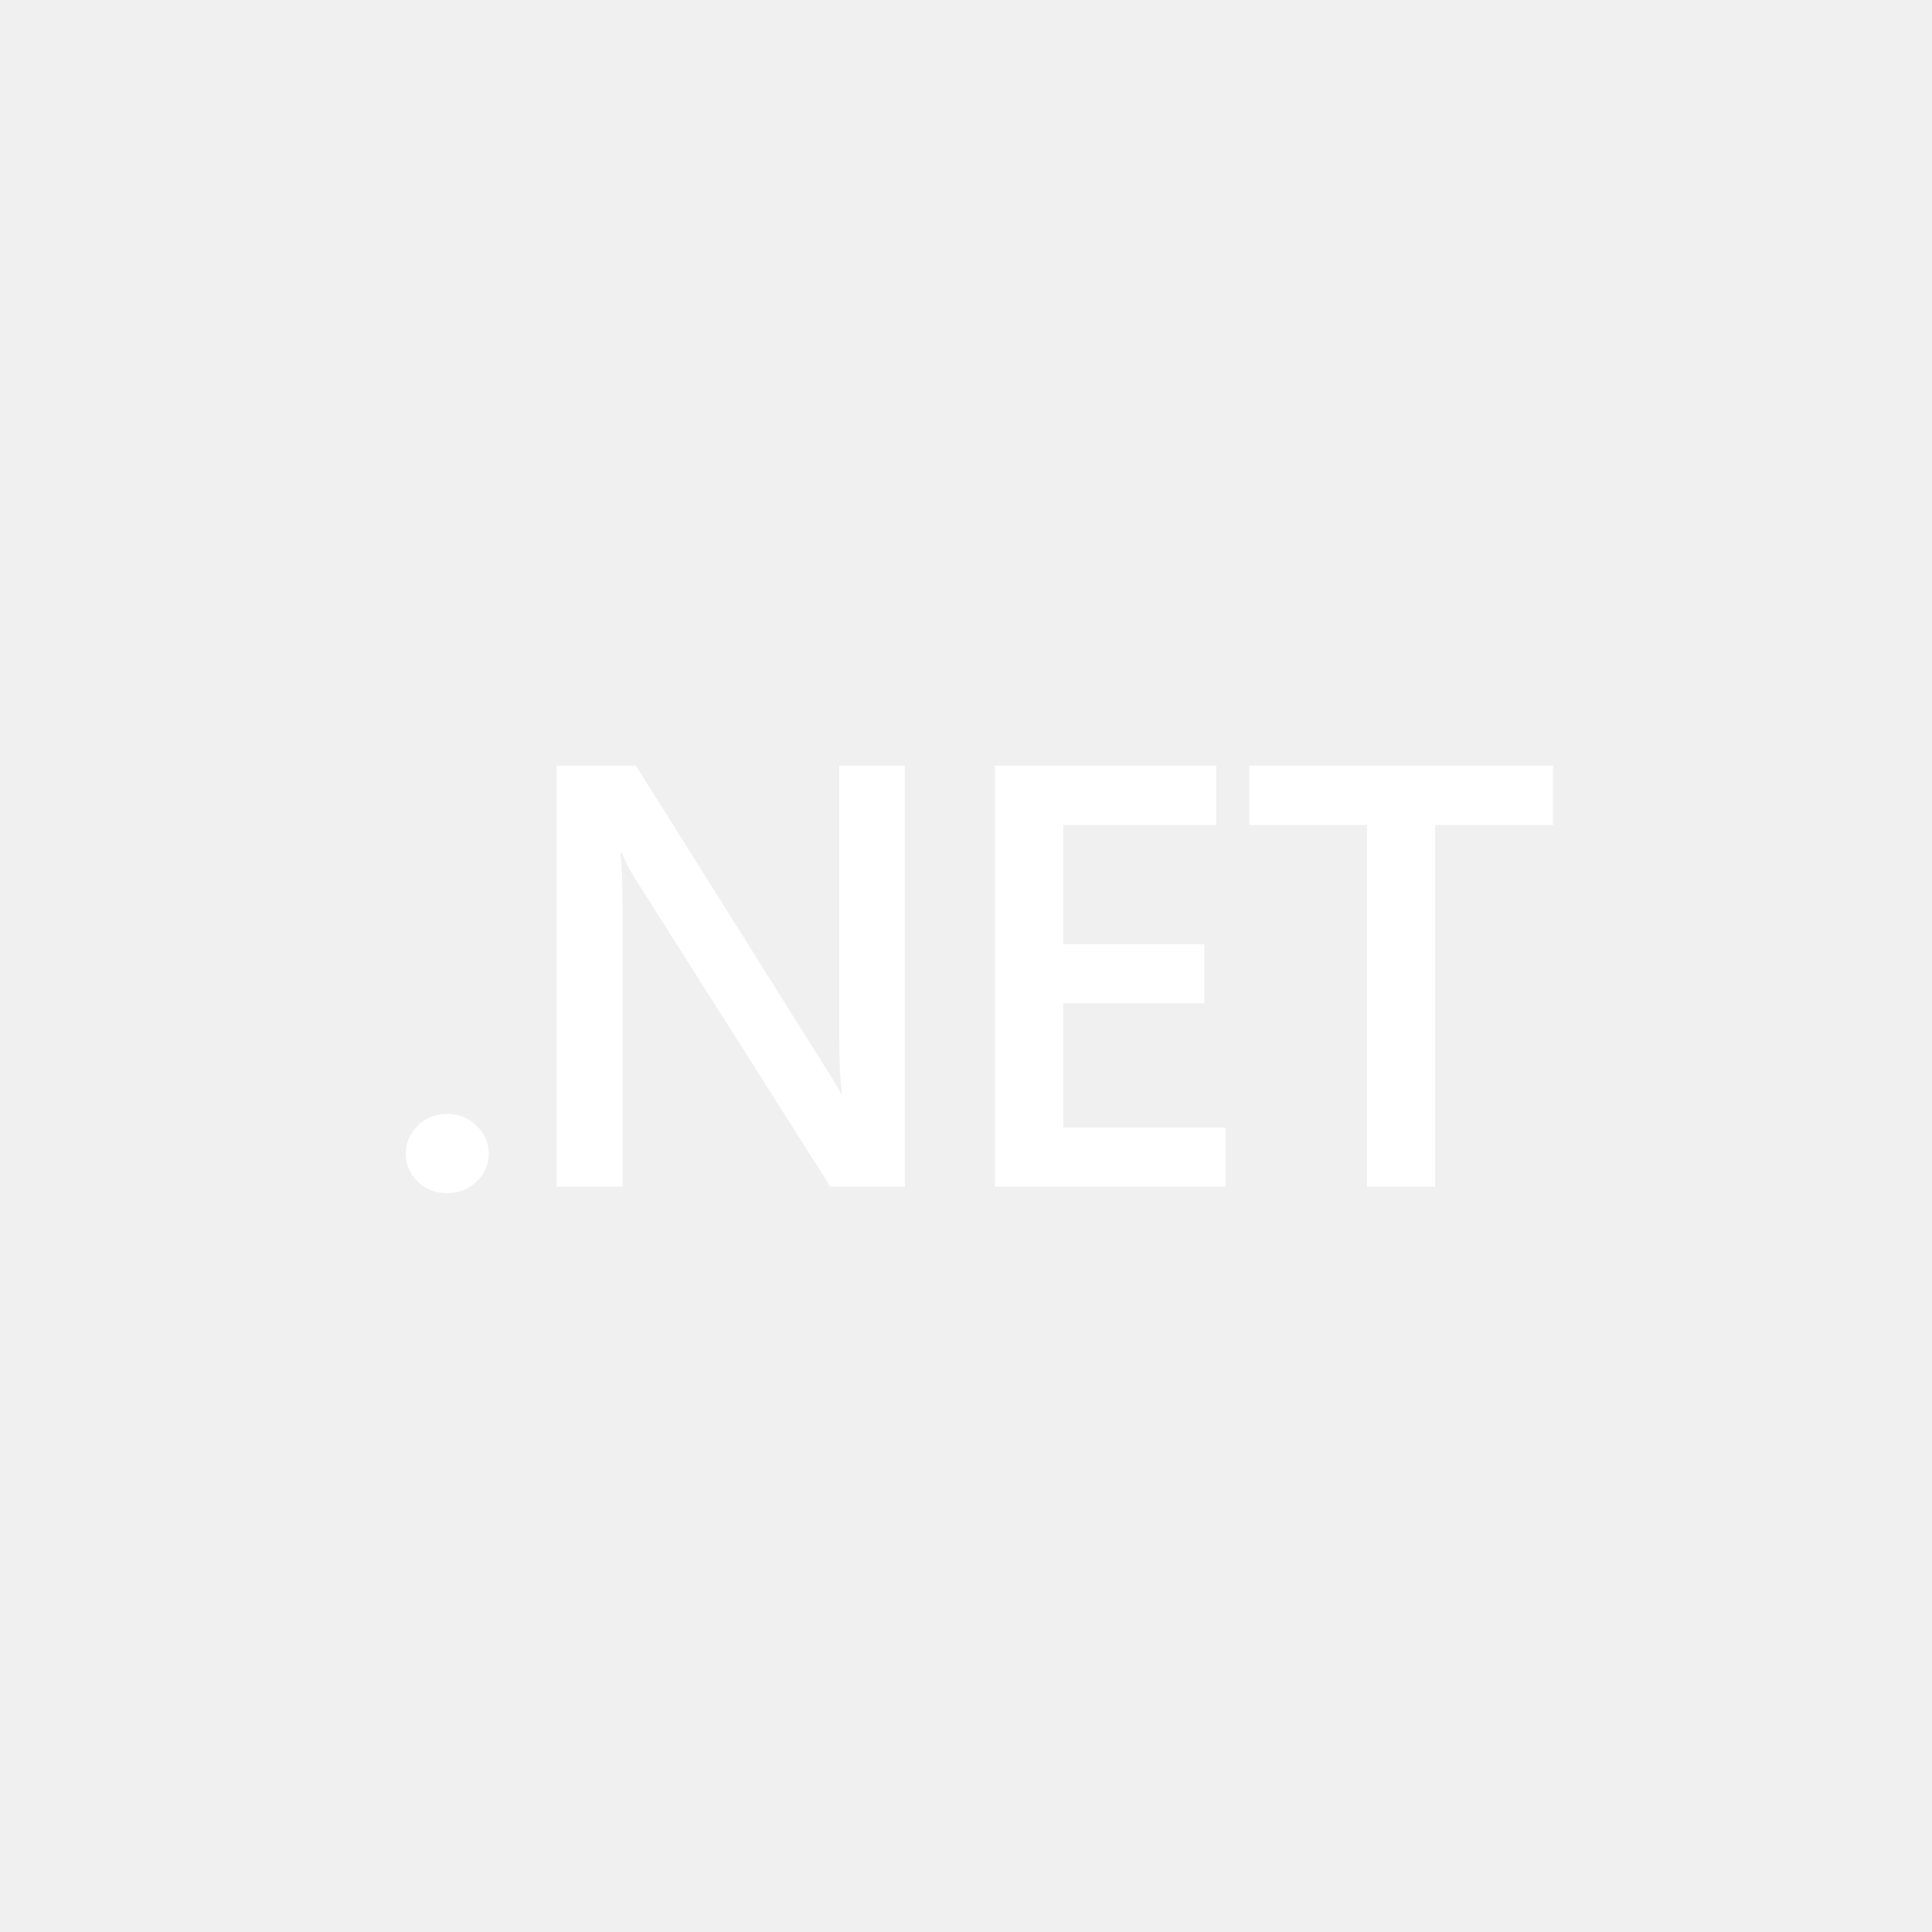
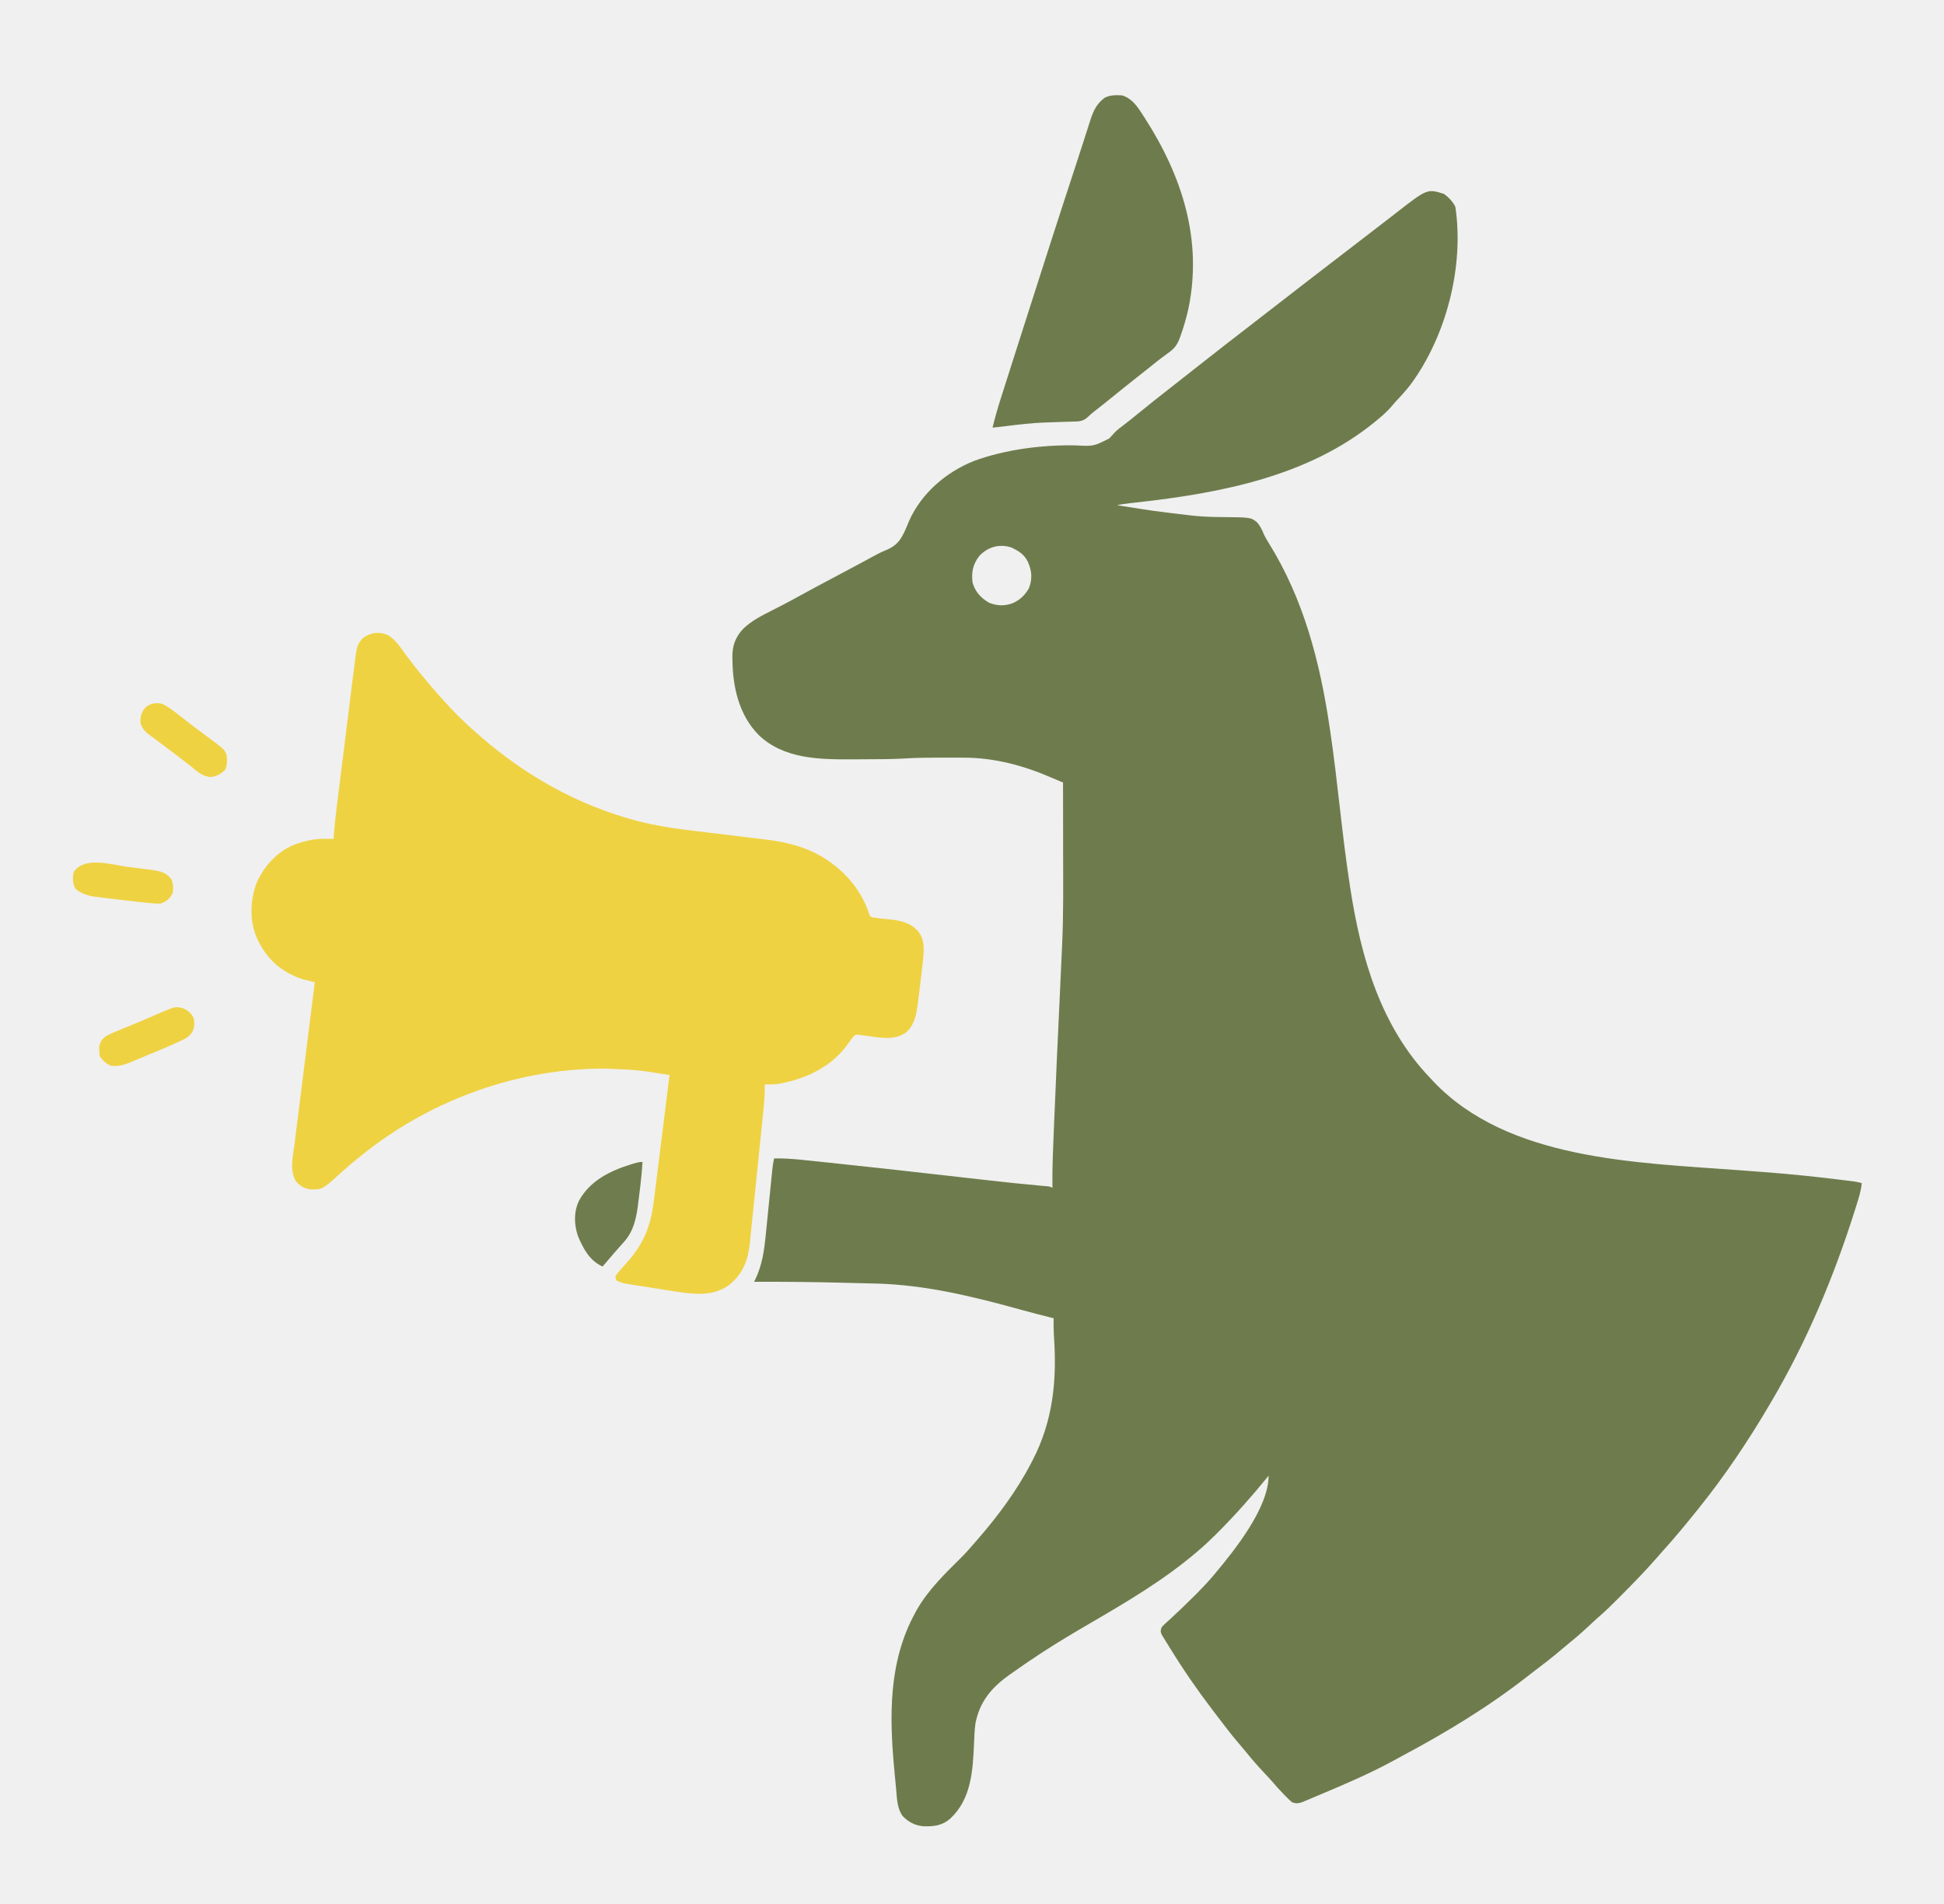
- <svg xmlns="http://www.w3.org/2000/svg" width="456" height="456" viewBox="0 0 456 456" version="1.1" xml:space="preserve" style="fill-rule:evenodd;clip-rule:evenodd;stroke-linejoin:round;stroke-miterlimit:2;">
-   <path d="m 105.5,281.609 c -2.703,0 -5.001,-0.9 -6.893,-2.702 -1.892,-1.848 -2.838,-4.042 -2.838,-6.582 0,-2.587 0.946,-4.804 2.838,-6.652 1.892,-1.848 4.19,-2.772 6.893,-2.772 2.748,0 5.068,0.924 6.96,2.772 1.937,1.848 2.906,4.064 2.906,6.652 0,2.54 -0.968,4.734 -2.906,6.582 -1.892,1.802 -4.212,2.702 -6.96,2.702 z" style="fill:#ffffff;fill-rule:nonzero;stroke-width:0.838" />
-   <path d="M 213.561,280.084 H 195.99 L 149.7,207.054 c -1.171,-1.848 -2.14,-3.765 -2.906,-5.751 h -0.406 c 0.361,2.125 0.541,6.675 0.541,13.65 v 65.132 h -15.543 v -99.36 h 18.719 l 44.737,71.298 c 1.892,2.957 3.109,4.989 3.649,6.098 h 0.27 c -0.45,-2.632 -0.676,-7.09 -0.676,-13.373 v -64.023 h 15.476 z" style="fill:#ffffff;fill-rule:nonzero;stroke-width:0.838" />
-   <path d="m 289.251,280.084 h -54.401 v -99.36 h 52.238 v 13.997 h -36.154 v 28.131 h 33.316 v 13.927 h -33.316 v 29.378 h 38.316 z" style="fill:#ffffff;fill-rule:nonzero;stroke-width:0.838" />
-   <path d="M 366.565,194.721 H 338.722 v 85.363 h -16.084 v -85.363 h -27.775 v -13.997 h 71.701 z" style="fill:#ffffff;fill-rule:nonzero;stroke-width:0.838" />
+ <svg xmlns="http://www.w3.org/2000/svg" version="1.1" width="1655" height="1620">
+   <path d="M0 0 C3.955 2.919 7.411 6.51 9.625 10.938 C17.234 61.663 1.913 121.019 -28.418 162.121 C-32.413 167.372 -36.831 172.156 -41.375 176.938 C-42.59 178.348 -43.799 179.764 -45 181.188 C-48.489 185.176 -52.279 188.582 -56.375 191.938 C-57.373 192.761 -58.37 193.585 -59.398 194.434 C-115.67 240.19 -189.519 254.445 -259.78 262.377 C-260.65 262.476 -261.519 262.574 -262.415 262.675 C-264.042 262.858 -265.67 263.038 -267.299 263.215 C-271.035 263.63 -274.704 264.121 -278.375 264.938 C-246.617 270 -246.617 270 -214.688 273.75 C-213.454 273.869 -212.22 273.989 -210.948 274.112 C-203.877 274.733 -196.899 274.995 -189.805 275.027 C-164.505 275.253 -164.505 275.253 -159.152 279.555 C-156.54 282.523 -154.99 285.851 -153.48 289.479 C-152.233 292.253 -150.735 294.741 -149.125 297.32 C-119.49 344.925 -105.716 398.294 -97.508 453.195 C-97.381 454.038 -97.255 454.881 -97.124 455.749 C-93.737 478.416 -91.155 501.178 -88.536 523.943 C-86.065 545.419 -83.534 566.866 -80.242 588.234 C-80.062 589.408 -80.062 589.408 -79.879 590.605 C-70.72 649.987 -54.024 708.701 -11.375 752.938 C-10.612 753.764 -9.849 754.59 -9.062 755.441 C54.436 822.265 162.638 824.383 251.904 831.001 C258.019 831.454 264.135 831.913 270.25 832.375 C270.915 832.425 271.58 832.475 272.265 832.527 C295.773 834.303 319.161 836.728 342.547 839.703 C343.417 839.813 344.286 839.924 345.182 840.037 C346.377 840.193 346.377 840.193 347.597 840.353 C348.283 840.442 348.969 840.531 349.676 840.623 C351.697 840.949 353.647 841.413 355.625 841.938 C354.962 848.857 352.834 855.266 350.75 861.875 C350.553 862.503 350.356 863.131 350.152 863.779 C332.214 920.857 309.051 976.319 278.625 1027.938 C278.116 1028.805 277.608 1029.673 277.083 1030.566 C259.015 1061.308 239.002 1091.157 216.625 1118.938 C216.109 1119.579 215.594 1120.221 215.062 1120.882 C205.535 1132.726 195.879 1144.444 185.652 1155.695 C183.885 1157.65 182.156 1159.628 180.438 1161.625 C170.638 1172.812 160.25 1183.414 149.75 1193.938 C149.21 1194.48 148.671 1195.022 148.115 1195.581 C142.69 1201.026 137.252 1206.406 131.404 1211.403 C128.454 1213.947 125.646 1216.64 122.812 1219.312 C117.82 1223.984 112.719 1228.436 107.379 1232.711 C104.913 1234.705 102.499 1236.748 100.096 1238.816 C92.506 1245.338 84.595 1251.396 76.612 1257.427 C74.848 1258.768 73.098 1260.124 71.355 1261.492 C38.125 1287.514 1.58 1309.662 -35.619 1329.463 C-38.073 1330.776 -40.515 1332.108 -42.953 1333.449 C-63.537 1344.678 -85.256 1353.93 -106.865 1362.989 C-108.363 1363.617 -109.859 1364.25 -111.353 1364.887 C-113.433 1365.772 -115.52 1366.638 -117.609 1367.5 C-118.798 1367.996 -119.986 1368.493 -121.21 1369.004 C-124.546 1369.988 -126.13 1370.095 -129.375 1368.938 C-131.494 1367.133 -133.352 1365.385 -135.25 1363.375 C-135.782 1362.826 -136.315 1362.278 -136.864 1361.712 C-140.156 1358.296 -143.337 1354.798 -146.41 1351.184 C-148.565 1348.72 -150.793 1346.338 -153.034 1343.952 C-158.289 1338.356 -163.347 1332.688 -168.148 1326.691 C-170.142 1324.226 -172.185 1321.812 -174.253 1319.409 C-180.741 1311.858 -186.791 1304.004 -192.778 1296.053 C-194.279 1294.064 -195.79 1292.084 -197.305 1290.105 C-210.091 1273.332 -222.1 1255.967 -233.119 1237.982 C-234.301 1236.058 -235.5 1234.146 -236.703 1232.234 C-237.358 1231.167 -238.013 1230.1 -238.688 1229 C-239.241 1228.104 -239.794 1227.208 -240.363 1226.285 C-241.563 1223.501 -241.405 1222.727 -240.375 1219.938 C-239.018 1218.332 -239.018 1218.332 -237.262 1216.75 C-236.6 1216.143 -235.939 1215.537 -235.257 1214.912 C-234.533 1214.26 -233.809 1213.609 -233.062 1212.938 C-226.148 1206.576 -219.393 1200.083 -212.75 1193.438 C-211.922 1192.614 -211.094 1191.79 -210.241 1190.941 C-205.413 1186.103 -200.787 1181.158 -196.375 1175.938 C-195.646 1175.077 -195.646 1175.077 -194.902 1174.198 C-178.112 1154.126 -149.375 1118.296 -149.375 1090.938 C-149.885 1091.569 -150.396 1092.201 -150.922 1092.852 C-163.946 1108.878 -177.55 1124.178 -192.125 1138.812 C-192.917 1139.609 -193.709 1140.406 -194.526 1141.227 C-199.314 1146.003 -204.219 1150.563 -209.375 1154.938 C-210.011 1155.48 -210.647 1156.023 -211.303 1156.583 C-238.902 1179.978 -269.702 1198.142 -300.871 1216.309 C-314.532 1224.274 -328.123 1232.3 -341.375 1240.938 C-342.117 1241.42 -342.859 1241.902 -343.624 1242.399 C-352.212 1248.001 -360.667 1253.776 -369 1259.75 C-369.722 1260.265 -370.444 1260.78 -371.188 1261.31 C-385.738 1271.847 -395.523 1283.822 -398.953 1301.903 C-399.745 1307.599 -399.907 1313.341 -400.151 1319.082 C-401.164 1341.918 -402.494 1366.238 -420.312 1382.75 C-427.159 1388.869 -434.571 1389.651 -443.418 1389.348 C-450.623 1388.601 -455.844 1385.851 -460.875 1380.688 C-465.557 1374.412 -465.726 1366.04 -466.41 1358.469 C-466.536 1357.15 -466.536 1357.15 -466.663 1355.805 C-466.838 1353.953 -467.01 1352.1 -467.18 1350.248 C-467.434 1347.472 -467.698 1344.697 -467.963 1341.922 C-472.291 1296.018 -473.095 1249.448 -450.375 1207.938 C-449.883 1207.026 -449.39 1206.115 -448.883 1205.176 C-439.252 1188.282 -425.077 1174.523 -411.372 1160.948 C-407.498 1157.1 -403.902 1153.102 -400.375 1148.938 C-399.089 1147.468 -399.089 1147.468 -397.777 1145.969 C-380.035 1125.652 -363.818 1103.937 -351.375 1079.938 C-351.038 1079.295 -350.701 1078.652 -350.354 1077.99 C-332.638 1043.761 -329.494 1009.277 -332.161 971.505 C-332.452 966.645 -332.468 961.804 -332.375 956.938 C-333.263 956.722 -334.151 956.506 -335.066 956.284 C-343.182 954.288 -351.256 952.174 -359.312 949.949 C-400.608 938.553 -441.331 928.413 -484.367 927.402 C-486.12 927.359 -487.873 927.316 -489.625 927.272 C-493.302 927.182 -496.978 927.094 -500.654 927.008 C-504.338 926.921 -508.022 926.831 -511.706 926.737 C-536.934 926.094 -562.139 925.804 -587.375 925.938 C-587.049 925.283 -586.723 924.628 -586.387 923.953 C-580.344 911.333 -578.704 898.839 -577.367 885.098 C-577.195 883.4 -577.023 881.703 -576.849 880.006 C-576.398 875.575 -575.957 871.143 -575.519 866.711 C-574.813 859.594 -574.091 852.478 -573.371 845.363 C-573.121 842.887 -572.876 840.412 -572.631 837.936 C-572.479 836.418 -572.327 834.901 -572.175 833.383 C-572.109 832.7 -572.042 832.017 -571.974 831.313 C-571.62 827.804 -571.137 824.382 -570.375 820.938 C-562.007 820.739 -553.852 821.347 -545.535 822.23 C-544.143 822.375 -542.75 822.518 -541.358 822.662 C-537.526 823.058 -533.696 823.462 -529.865 823.868 C-527.421 824.127 -524.976 824.383 -522.531 824.639 C-485.05 828.559 -447.603 832.789 -410.157 837.035 C-404.129 837.719 -398.099 838.401 -392.07 839.082 C-390.923 839.212 -389.776 839.342 -388.594 839.475 C-373.664 841.162 -358.731 842.769 -343.764 844.098 C-342.658 844.198 -341.553 844.298 -340.414 844.401 C-339.007 844.523 -339.007 844.523 -337.573 844.647 C-335.375 844.938 -335.375 844.938 -333.375 845.938 C-333.389 845.007 -333.403 844.077 -333.417 843.118 C-333.561 828.216 -332.899 813.341 -332.283 798.455 C-332.186 796.097 -332.091 793.74 -331.996 791.382 C-330.516 754.759 -328.808 718.146 -327.089 681.534 C-326.584 670.774 -326.092 660.013 -325.613 649.251 C-325.472 646.08 -325.328 642.909 -325.177 639.738 C-323.929 613.012 -324.26 586.242 -324.306 559.495 C-324.317 552.877 -324.321 546.259 -324.326 539.641 C-324.337 526.74 -324.354 513.839 -324.375 500.938 C-325.159 500.625 -325.942 500.313 -326.749 499.992 C-328.97 499.1 -331.162 498.17 -333.352 497.203 C-357.822 486.536 -382.778 479.749 -409.621 479.805 C-411.197 479.803 -411.197 479.803 -412.805 479.802 C-415.019 479.801 -417.234 479.803 -419.448 479.807 C-422.772 479.812 -426.096 479.807 -429.42 479.801 C-438.845 479.798 -448.239 479.845 -457.648 480.43 C-469.323 481.148 -481.004 481.16 -492.698 481.178 C-496.539 481.187 -500.38 481.219 -504.221 481.25 C-532.07 481.369 -562.363 480.938 -583.625 460.375 C-600.182 443.501 -605.522 419.957 -605.812 397 C-605.835 395.946 -605.857 394.892 -605.88 393.805 C-605.852 384.158 -603.185 376.983 -596.497 369.976 C-589.605 363.356 -581.087 359.008 -572.625 354.75 C-570.391 353.607 -568.158 352.463 -565.926 351.316 C-564.818 350.748 -563.71 350.18 -562.569 349.594 C-557.944 347.195 -553.376 344.701 -548.812 342.188 C-539.793 337.23 -530.719 332.381 -521.625 327.562 C-509.837 321.315 -509.837 321.315 -498.074 315.02 C-496.938 314.409 -495.802 313.798 -494.632 313.169 C-492.445 311.987 -490.261 310.797 -488.083 309.598 C-483.713 307.203 -479.418 304.876 -474.785 303.031 C-463.899 298.55 -461.022 291.719 -456.629 281.211 C-456.254 280.308 -455.879 279.406 -455.493 278.476 C-445.015 254.683 -423.58 236.431 -399.715 227.089 C-373.377 217.496 -342.08 213.527 -314.121 214.008 C-298.374 214.862 -298.374 214.862 -284.938 208.062 C-283.5 206.567 -282.125 205.041 -280.776 203.465 C-278.333 200.802 -275.442 198.729 -272.562 196.562 C-271.387 195.651 -270.214 194.737 -269.043 193.82 C-268.447 193.354 -267.85 192.888 -267.236 192.407 C-263.919 189.788 -260.649 187.111 -257.375 184.438 C-250.675 178.972 -243.907 173.602 -237.093 168.28 C-234.182 166.005 -231.279 163.721 -228.375 161.438 C-227.208 160.521 -226.042 159.604 -224.875 158.688 C-224.298 158.234 -223.72 157.78 -223.125 157.312 C-221.375 155.938 -219.625 154.562 -217.875 153.188 C-217.298 152.734 -216.721 152.28 -216.126 151.813 C-214.956 150.894 -213.786 149.975 -212.616 149.056 C-209.748 146.803 -206.881 144.549 -204.016 142.293 C-191.329 132.308 -178.588 122.394 -165.781 112.562 C-161.633 109.371 -157.505 106.153 -153.375 102.938 C-147.188 98.12 -140.986 93.325 -134.766 88.551 C-130.705 85.427 -126.666 82.274 -122.625 79.125 C-114.557 72.84 -106.442 66.621 -98.312 60.417 C-93.322 56.605 -88.35 52.769 -83.375 48.938 C-81.209 47.271 -79.042 45.604 -76.875 43.938 C-75.792 43.104 -74.708 42.271 -73.625 41.438 C-67.125 36.438 -60.625 31.438 -54.125 26.438 C-53.321 25.819 -53.321 25.819 -52.5 25.187 C-51.417 24.354 -50.334 23.522 -49.25 22.69 C-46.534 20.603 -43.824 18.51 -41.125 16.402 C-14.294 -4.5 -14.294 -4.5 0 0 Z M-395.812 308.312 C-401.174 315.405 -402.524 322.188 -401.375 330.938 C-399.056 338.826 -394.369 343.794 -387.375 347.938 C-380.462 350.727 -374.257 350.827 -367.312 348.375 C-361.025 345.637 -357.002 341.649 -353.5 335.812 C-350.355 327.774 -350.826 321.072 -354.254 313.23 C-357.445 306.704 -361.998 303.991 -368.375 300.938 C-378.528 297.553 -388.635 300.481 -395.812 308.312 Z " fill="#6E7C4D" transform="translate(1229.375,165.0625)" />
+   <path d="M0 0 C6.758 3.925 11.07 11.001 15.625 17.188 C20.513 23.758 25.534 30.174 30.812 36.438 C31.25 36.96 31.687 37.482 32.138 38.021 C45.891 54.417 60.428 70.619 76.812 84.438 C77.696 85.21 78.579 85.982 79.488 86.777 C117.012 119.406 161.088 144.164 209.125 157.312 C210.076 157.574 211.027 157.836 212.007 158.106 C228.785 162.48 246.018 164.898 263.213 166.93 C266.249 167.29 269.283 167.659 272.318 168.031 C280.927 169.086 289.538 170.127 298.15 171.153 C303.468 171.787 308.784 172.436 314.099 173.093 C316.097 173.337 318.095 173.576 320.094 173.809 C342.786 176.457 362.657 181.798 380.812 196.438 C381.654 197.114 382.496 197.791 383.363 198.488 C395.366 208.699 404.897 222.245 409.742 237.332 C410.617 239.614 410.617 239.614 412.852 240.293 C413.705 240.403 414.558 240.512 415.438 240.625 C416.418 240.767 417.399 240.909 418.41 241.055 C420.853 241.33 423.299 241.582 425.746 241.82 C435.665 242.821 444.298 244.235 451.312 251.938 C457.883 260.036 456.277 270.202 455.291 279.928 C454.721 285.128 454.079 290.318 453.414 295.507 C452.999 298.759 452.603 302.013 452.209 305.268 C451.946 307.362 451.683 309.457 451.418 311.551 C451.302 312.51 451.186 313.47 451.067 314.459 C449.866 323.625 448.145 332.217 440.812 338.438 C430.635 345.387 417.798 342.5 406.344 340.875 C405.178 340.731 404.013 340.586 402.812 340.438 C401.914 340.323 401.016 340.208 400.09 340.09 C397.627 340.243 397.627 340.243 395.785 342.379 C394.84 343.676 394.84 343.676 393.875 345 C393.183 345.917 392.491 346.833 391.777 347.777 C391.129 348.655 390.481 349.533 389.812 350.438 C375.815 368.601 354.536 378.037 332.531 381.992 C328.557 382.468 324.81 382.517 320.812 382.438 C320.834 383.288 320.834 383.288 320.855 384.156 C320.955 391.429 320.337 398.545 319.591 405.775 C319.396 407.723 319.396 407.723 319.197 409.711 C318.842 413.247 318.481 416.782 318.117 420.317 C317.89 422.532 317.664 424.748 317.438 426.964 C316.648 434.713 315.852 442.462 315.051 450.211 C314.308 457.402 313.579 464.595 312.856 471.788 C312.232 477.992 311.598 484.194 310.955 490.396 C310.573 494.087 310.195 497.78 309.828 501.473 C309.418 505.597 308.986 509.719 308.552 513.841 C308.435 515.045 308.319 516.248 308.199 517.488 C306.597 532.268 302.393 543.281 290.887 552.902 C276.68 563.417 260.139 560.985 243.738 558.539 C239.195 557.839 234.656 557.115 230.119 556.382 C227.441 555.953 224.761 555.537 222.081 555.122 C218.861 554.622 215.644 554.112 212.426 553.602 C210.637 553.322 210.637 553.322 208.812 553.036 C207.148 552.766 207.148 552.766 205.45 552.491 C203.994 552.258 203.994 552.258 202.508 552.02 C199.752 551.424 197.356 550.654 194.812 549.438 C193.866 547.498 193.866 547.498 193.812 545.438 C195.484 543.125 197.134 541.142 199.062 539.062 C200.175 537.81 201.286 536.557 202.395 535.301 C202.964 534.661 203.533 534.021 204.12 533.362 C218.276 517.27 223.932 502.425 226.53 481.038 C226.75 479.294 226.75 479.294 226.975 477.515 C227.452 473.723 227.919 469.93 228.387 466.137 C228.718 463.487 229.05 460.838 229.383 458.188 C230.164 451.96 230.938 445.73 231.709 439.501 C232.589 432.4 233.477 425.299 234.365 418.199 C236.189 403.613 238.004 389.026 239.812 374.438 C212.233 370.043 212.233 370.043 184.375 368.938 C182.691 368.957 181.006 368.975 179.322 368.993 C106.041 370.089 33.667 397.274 -23.188 443.438 C-24.134 444.193 -25.08 444.948 -26.055 445.727 C-30.569 449.366 -34.961 453.098 -39.25 457 C-55.796 472.018 -55.796 472.018 -65.844 471.75 C-71.43 471.005 -75.146 468.746 -78.625 464.375 C-83.673 454.885 -80.745 443.469 -79.443 433.257 C-79.256 431.749 -79.068 430.24 -78.882 428.731 C-78.377 424.663 -77.865 420.595 -77.351 416.528 C-76.814 412.268 -76.284 408.006 -75.753 403.744 C-74.749 395.687 -73.738 387.63 -72.725 379.574 C-71.572 370.397 -70.425 361.218 -69.279 352.04 C-66.923 333.172 -64.558 314.304 -62.188 295.438 C-63.004 295.24 -63.821 295.043 -64.663 294.839 C-65.738 294.576 -66.814 294.312 -67.922 294.041 C-68.986 293.782 -70.051 293.523 -71.147 293.255 C-75.061 292.202 -78.586 290.776 -82.188 288.938 C-83.195 288.425 -83.195 288.425 -84.222 287.902 C-95.213 282.014 -103.392 273.501 -109.188 262.438 C-109.67 261.538 -110.152 260.638 -110.648 259.711 C-117.839 244.623 -117.464 227.313 -112.062 211.75 C-106.192 197.599 -94.655 184.602 -80.326 178.667 C-71.343 175.283 -62.944 173.254 -53.312 173.375 C-52.624 173.38 -51.936 173.384 -51.227 173.389 C-49.547 173.4 -47.867 173.418 -46.188 173.438 C-46.109 172.283 -46.109 172.283 -46.03 171.106 C-45.423 162.656 -44.508 154.274 -43.453 145.87 C-43.279 144.462 -43.105 143.055 -42.931 141.647 C-42.462 137.866 -41.99 134.085 -41.517 130.305 C-41.121 127.136 -40.727 123.968 -40.332 120.799 C-39.401 113.323 -38.467 105.848 -37.531 98.373 C-36.568 90.68 -35.611 82.987 -34.657 75.294 C-33.834 68.663 -33.007 62.032 -32.178 55.402 C-31.683 51.453 -31.191 47.504 -30.702 43.554 C-30.243 39.844 -29.778 36.135 -29.311 32.426 C-29.06 30.427 -28.814 28.427 -28.568 26.427 C-26.27 8.323 -26.27 8.323 -21.188 2.438 C-14.66 -2.329 -7.423 -3.266 0 0 Z " fill="#EFD242" transform="translate(330.1875,540.5625)" />
+   <path d="M0 0 C1.185 0.048 1.185 0.048 2.395 0.098 C10.828 2.633 15.486 9.521 20 16.625 C20.6 17.551 21.201 18.476 21.819 19.43 C53.62 68.894 71.205 123.291 58.831 182.127 C57.064 189.849 54.877 197.485 52.188 204.938 C51.905 205.723 51.622 206.509 51.331 207.318 C49.145 212.821 46.695 215.88 41.875 219.25 C40.618 220.182 39.361 221.116 38.105 222.051 C37.459 222.523 36.812 222.996 36.146 223.483 C32.921 225.878 29.81 228.412 26.688 230.938 C21.9 234.782 17.087 238.593 12.25 242.375 C6.499 246.874 0.827 251.466 -4.829 256.084 C-9.88 260.199 -14.98 264.246 -20.121 268.248 C-22.699 270.258 -25.129 272.247 -27.468 274.539 C-31.226 277.659 -34.674 277.707 -39.418 277.758 C-40.247 277.787 -41.076 277.816 -41.931 277.846 C-43.703 277.907 -45.476 277.957 -47.249 277.998 C-51.88 278.107 -56.508 278.292 -61.137 278.473 C-62.054 278.507 -62.972 278.541 -63.917 278.576 C-74.745 279.005 -85.455 280.221 -96.199 281.606 C-100.065 282.096 -103.938 282.517 -107.812 282.938 C-105.794 274.415 -103.381 266.081 -100.707 257.742 C-100.311 256.497 -99.915 255.253 -99.507 253.97 C-98.439 250.614 -97.367 247.259 -96.294 243.904 C-95.16 240.358 -94.03 236.811 -92.9 233.264 C-90.846 226.817 -88.787 220.371 -86.727 213.926 C-85.022 208.592 -83.319 203.258 -81.618 197.923 C-66.426 150.296 -51.13 102.698 -35.517 55.207 C-33.723 49.741 -31.953 44.268 -30.207 38.787 C-29.129 35.41 -28.038 32.038 -26.945 28.666 C-26.449 27.126 -25.959 25.584 -25.476 24.04 C-22.641 14.996 -20.168 7.856 -12.25 2.062 C-8.069 0.133 -4.57 -0.189 0 0 Z " fill="#6E7C4D" transform="translate(952.8125,81.0625)" />
+   <path d="M0 0 C-0.622 9.76 -1.672 19.435 -2.937 29.13 C-3.146 30.752 -3.347 32.376 -3.542 34.001 C-5.072 46.783 -7.111 58.519 -16.062 68.375 C-17.018 69.449 -17.974 70.523 -18.93 71.598 C-19.426 72.144 -19.922 72.691 -20.433 73.254 C-23.246 76.387 -25.958 79.607 -28.688 82.812 C-29.712 84.007 -30.736 85.201 -31.762 86.395 C-32.5 87.254 -33.239 88.114 -34 89 C-45.168 83.884 -50.394 73.93 -55 63 C-58.308 53.196 -58.613 42.525 -54.125 33.066 C-44.779 15.899 -27.651 7.562 -9.676 1.965 C-2.685 0 -2.685 0 0 0 Z " fill="#6F7D4E" transform="translate(547,989)" />
+   <path d="M0 0 C5.595 2.788 10.315 6.426 15.188 10.312 C22.696 16.237 30.302 22.011 38.01 27.673 C53.35 39.05 53.35 39.05 55 44 C55.404 48.152 55.405 51.862 54 55.812 C50.609 59.521 46.879 61.534 41.898 62.34 C34.758 62.249 30.036 57.745 24.746 53.413 C22.257 51.399 19.708 49.467 17.159 47.53 C15.015 45.902 12.881 44.262 10.746 42.621 C7.301 39.981 3.83 37.377 0.348 34.785 C-0.603 34.073 -1.554 33.361 -2.533 32.627 C-4.395 31.234 -6.261 29.847 -8.133 28.469 C-8.983 27.829 -9.834 27.19 -10.711 26.531 C-11.845 25.689 -11.845 25.689 -13.001 24.83 C-15.825 22.245 -17.703 19.539 -18.434 15.754 C-18.443 10.359 -17.7 7.2 -14 3 C-9.905 -0.51 -5.188 -1.039 0 0 Z " fill="#EFD242" transform="translate(138,599)" />
+   <path d="M0 0 C3.765 2.318 6.22 4.137 7.793 8.301 C8.481 12.948 8.482 16.083 6.128 20.244 C3.557 23.61 1.739 24.797 -2.062 26.586 C-2.66 26.87 -3.258 27.153 -3.874 27.445 C-12.324 31.389 -20.945 34.972 -29.568 38.519 C-32.538 39.746 -35.498 40.995 -38.459 42.244 C-40.371 43.034 -42.283 43.822 -44.195 44.609 C-45.067 44.981 -45.939 45.353 -46.838 45.736 C-52.309 47.949 -57.285 49.216 -63.207 48.301 C-67.188 46.236 -69.844 44.095 -72.207 40.301 C-72.676 37.715 -72.676 37.715 -72.707 34.926 C-72.738 34.011 -72.769 33.095 -72.801 32.152 C-71.966 28.144 -70.349 25.805 -67.207 23.301 C-63.173 21.094 -58.969 19.391 -54.707 17.676 C-53.47 17.166 -52.234 16.656 -50.999 16.144 C-48.407 15.071 -45.811 14.009 -43.213 12.95 C-39.853 11.575 -36.515 10.155 -33.182 8.716 C-30.574 7.589 -27.96 6.473 -25.345 5.359 C-23.494 4.567 -21.649 3.763 -19.803 2.958 C-7.29 -2.309 -7.29 -2.309 0 0 Z " fill="#EFD242" transform="translate(157.207,858.6992)" />
+   <path d="M0 0 C3.647 0.481 7.296 0.936 10.946 1.389 C13.278 1.694 15.61 1.999 17.942 2.307 C19.569 2.506 19.569 2.506 21.228 2.709 C28.244 3.675 32.77 4.893 37.504 10.417 C39.111 14.434 39.299 17.962 38.629 22.229 C36.214 27.246 33.726 29.167 28.629 31.229 C25.387 31.402 25.387 31.402 21.754 31.092 C21.075 31.037 20.396 30.981 19.696 30.924 C17.337 30.719 14.984 30.478 12.629 30.229 C11.733 30.135 10.837 30.041 9.913 29.944 C3.861 29.294 -2.18 28.571 -8.219 27.81 C-11.392 27.414 -14.566 27.039 -17.742 26.665 C-19.785 26.41 -21.828 26.154 -23.871 25.897 C-25.275 25.736 -25.275 25.736 -26.709 25.571 C-33.352 24.7 -39.173 23.014 -44.308 18.542 C-46.545 13.674 -46.941 9.008 -45.308 3.917 C-36.009 -8.982 -13.514 -1.798 0 0 Z " fill="#EFD242" transform="translate(108.3706,737.771)" />
</svg>
